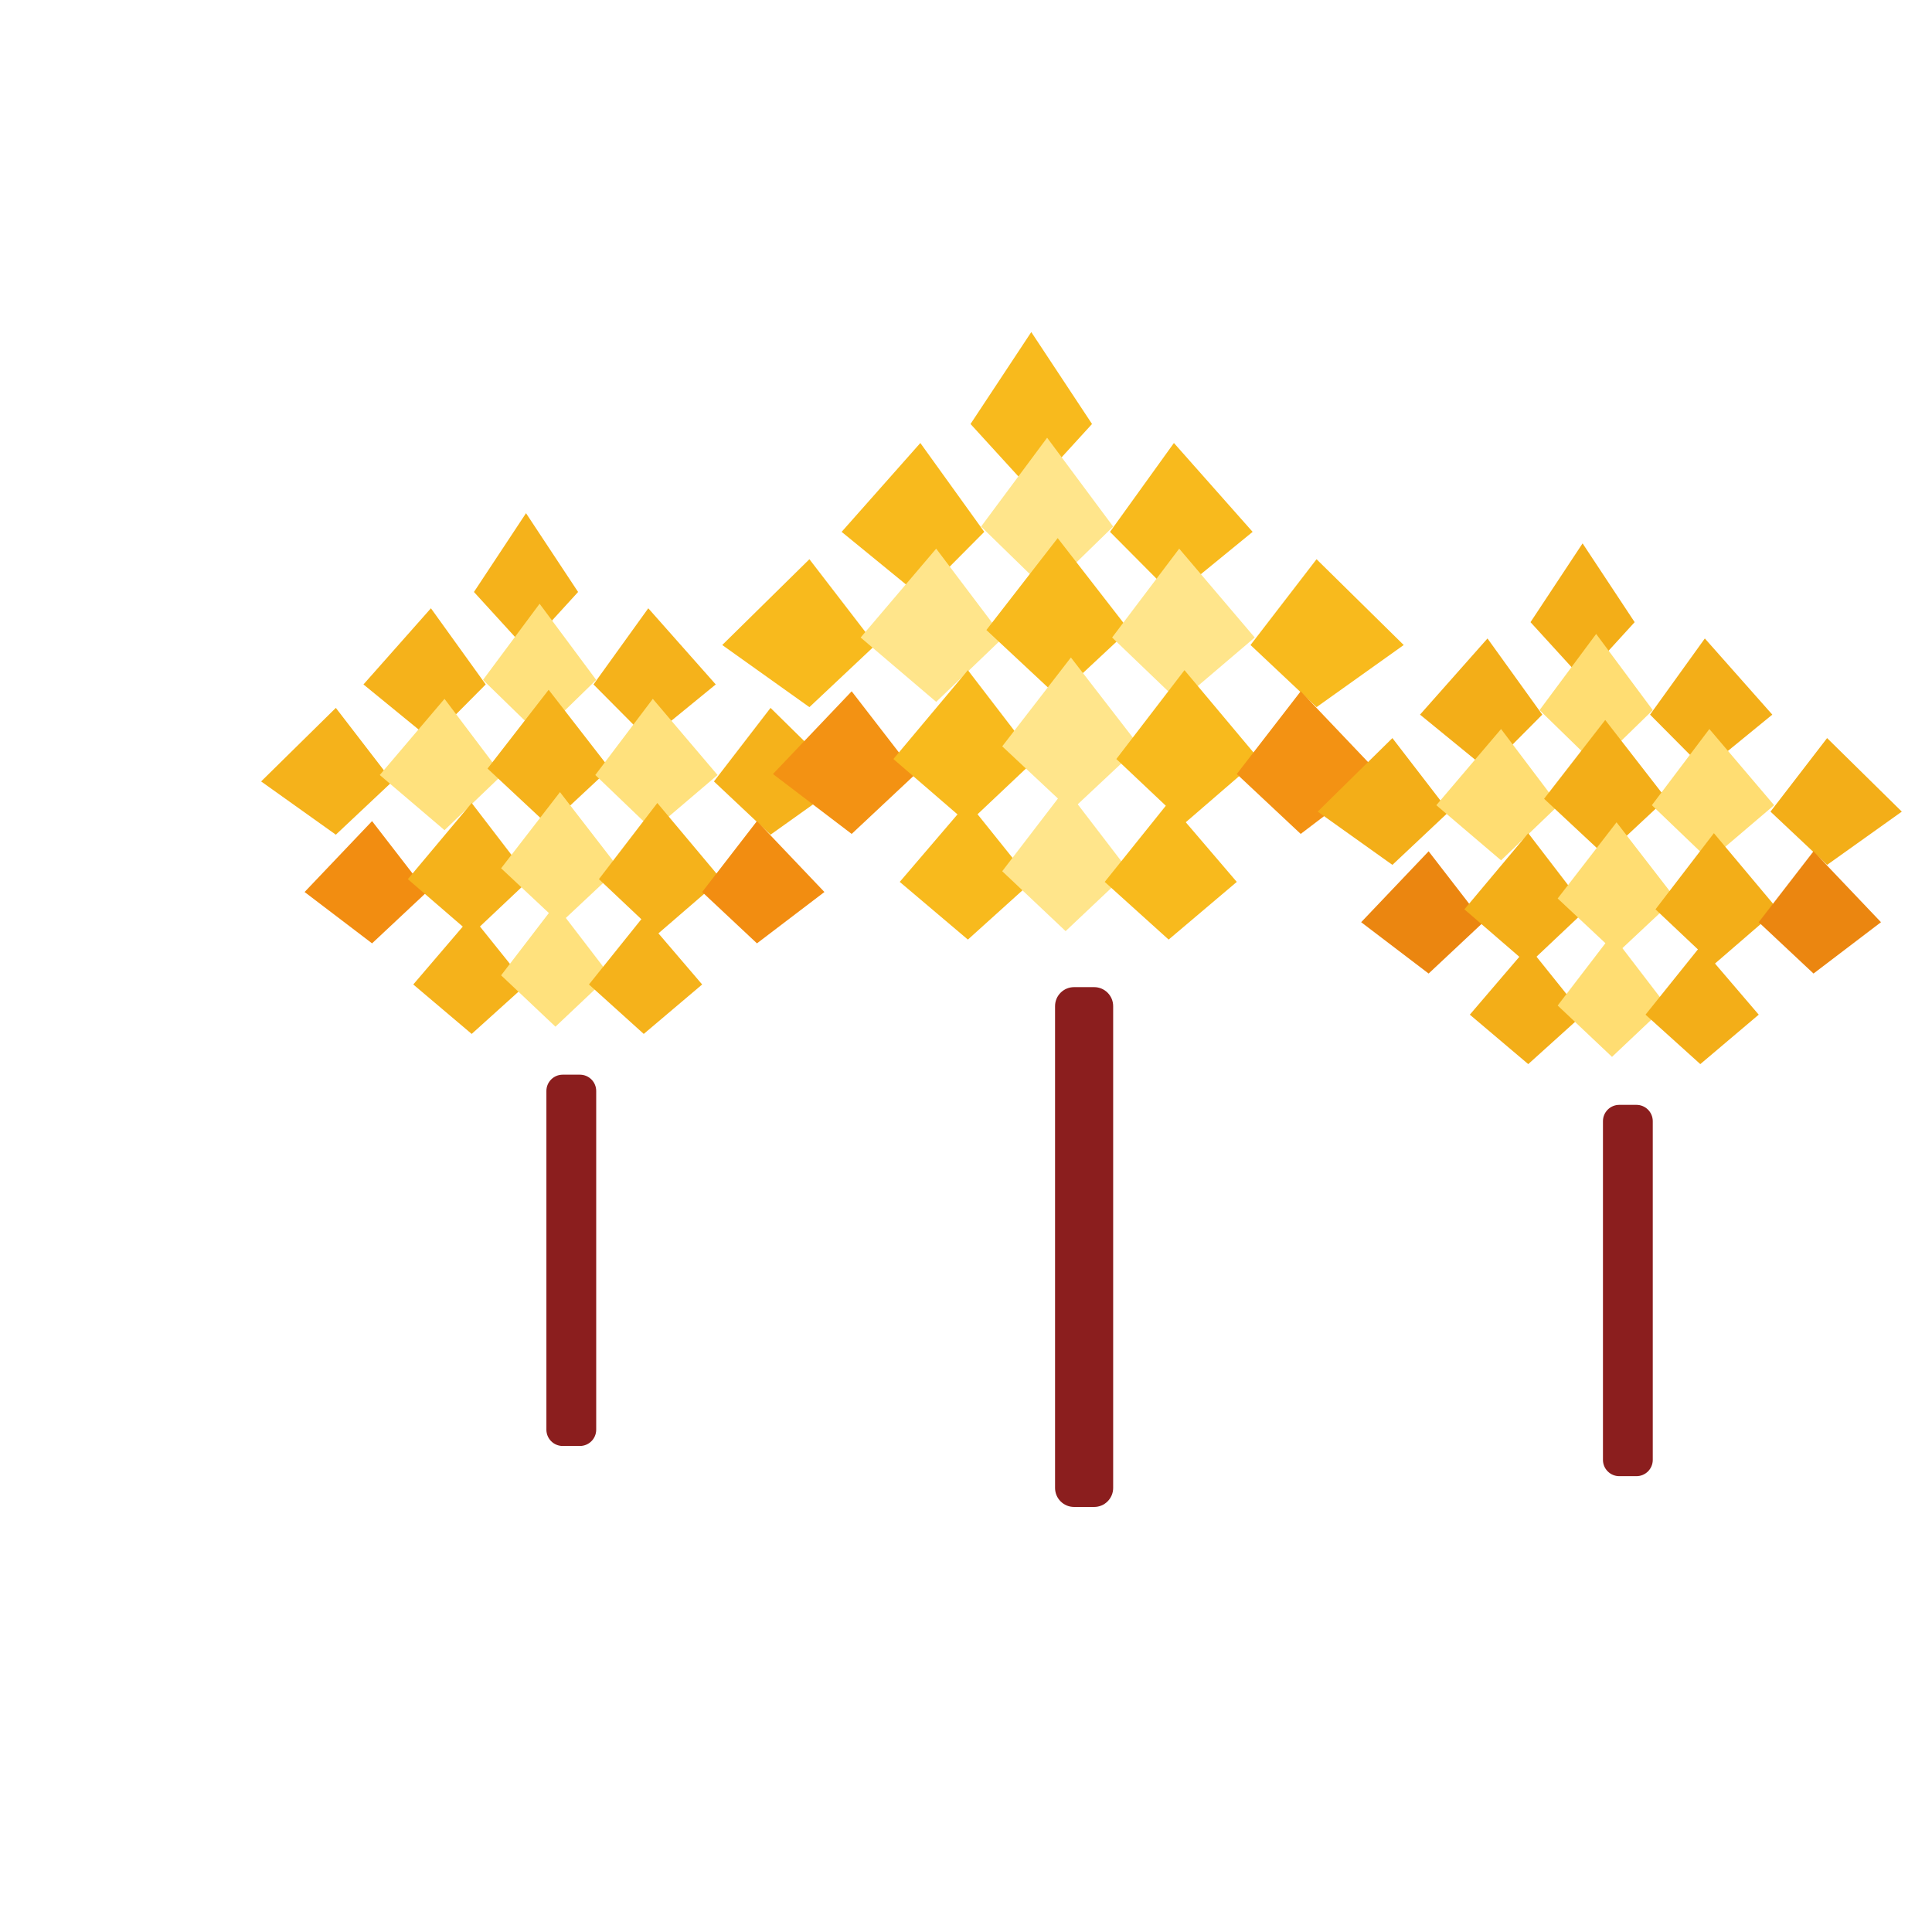
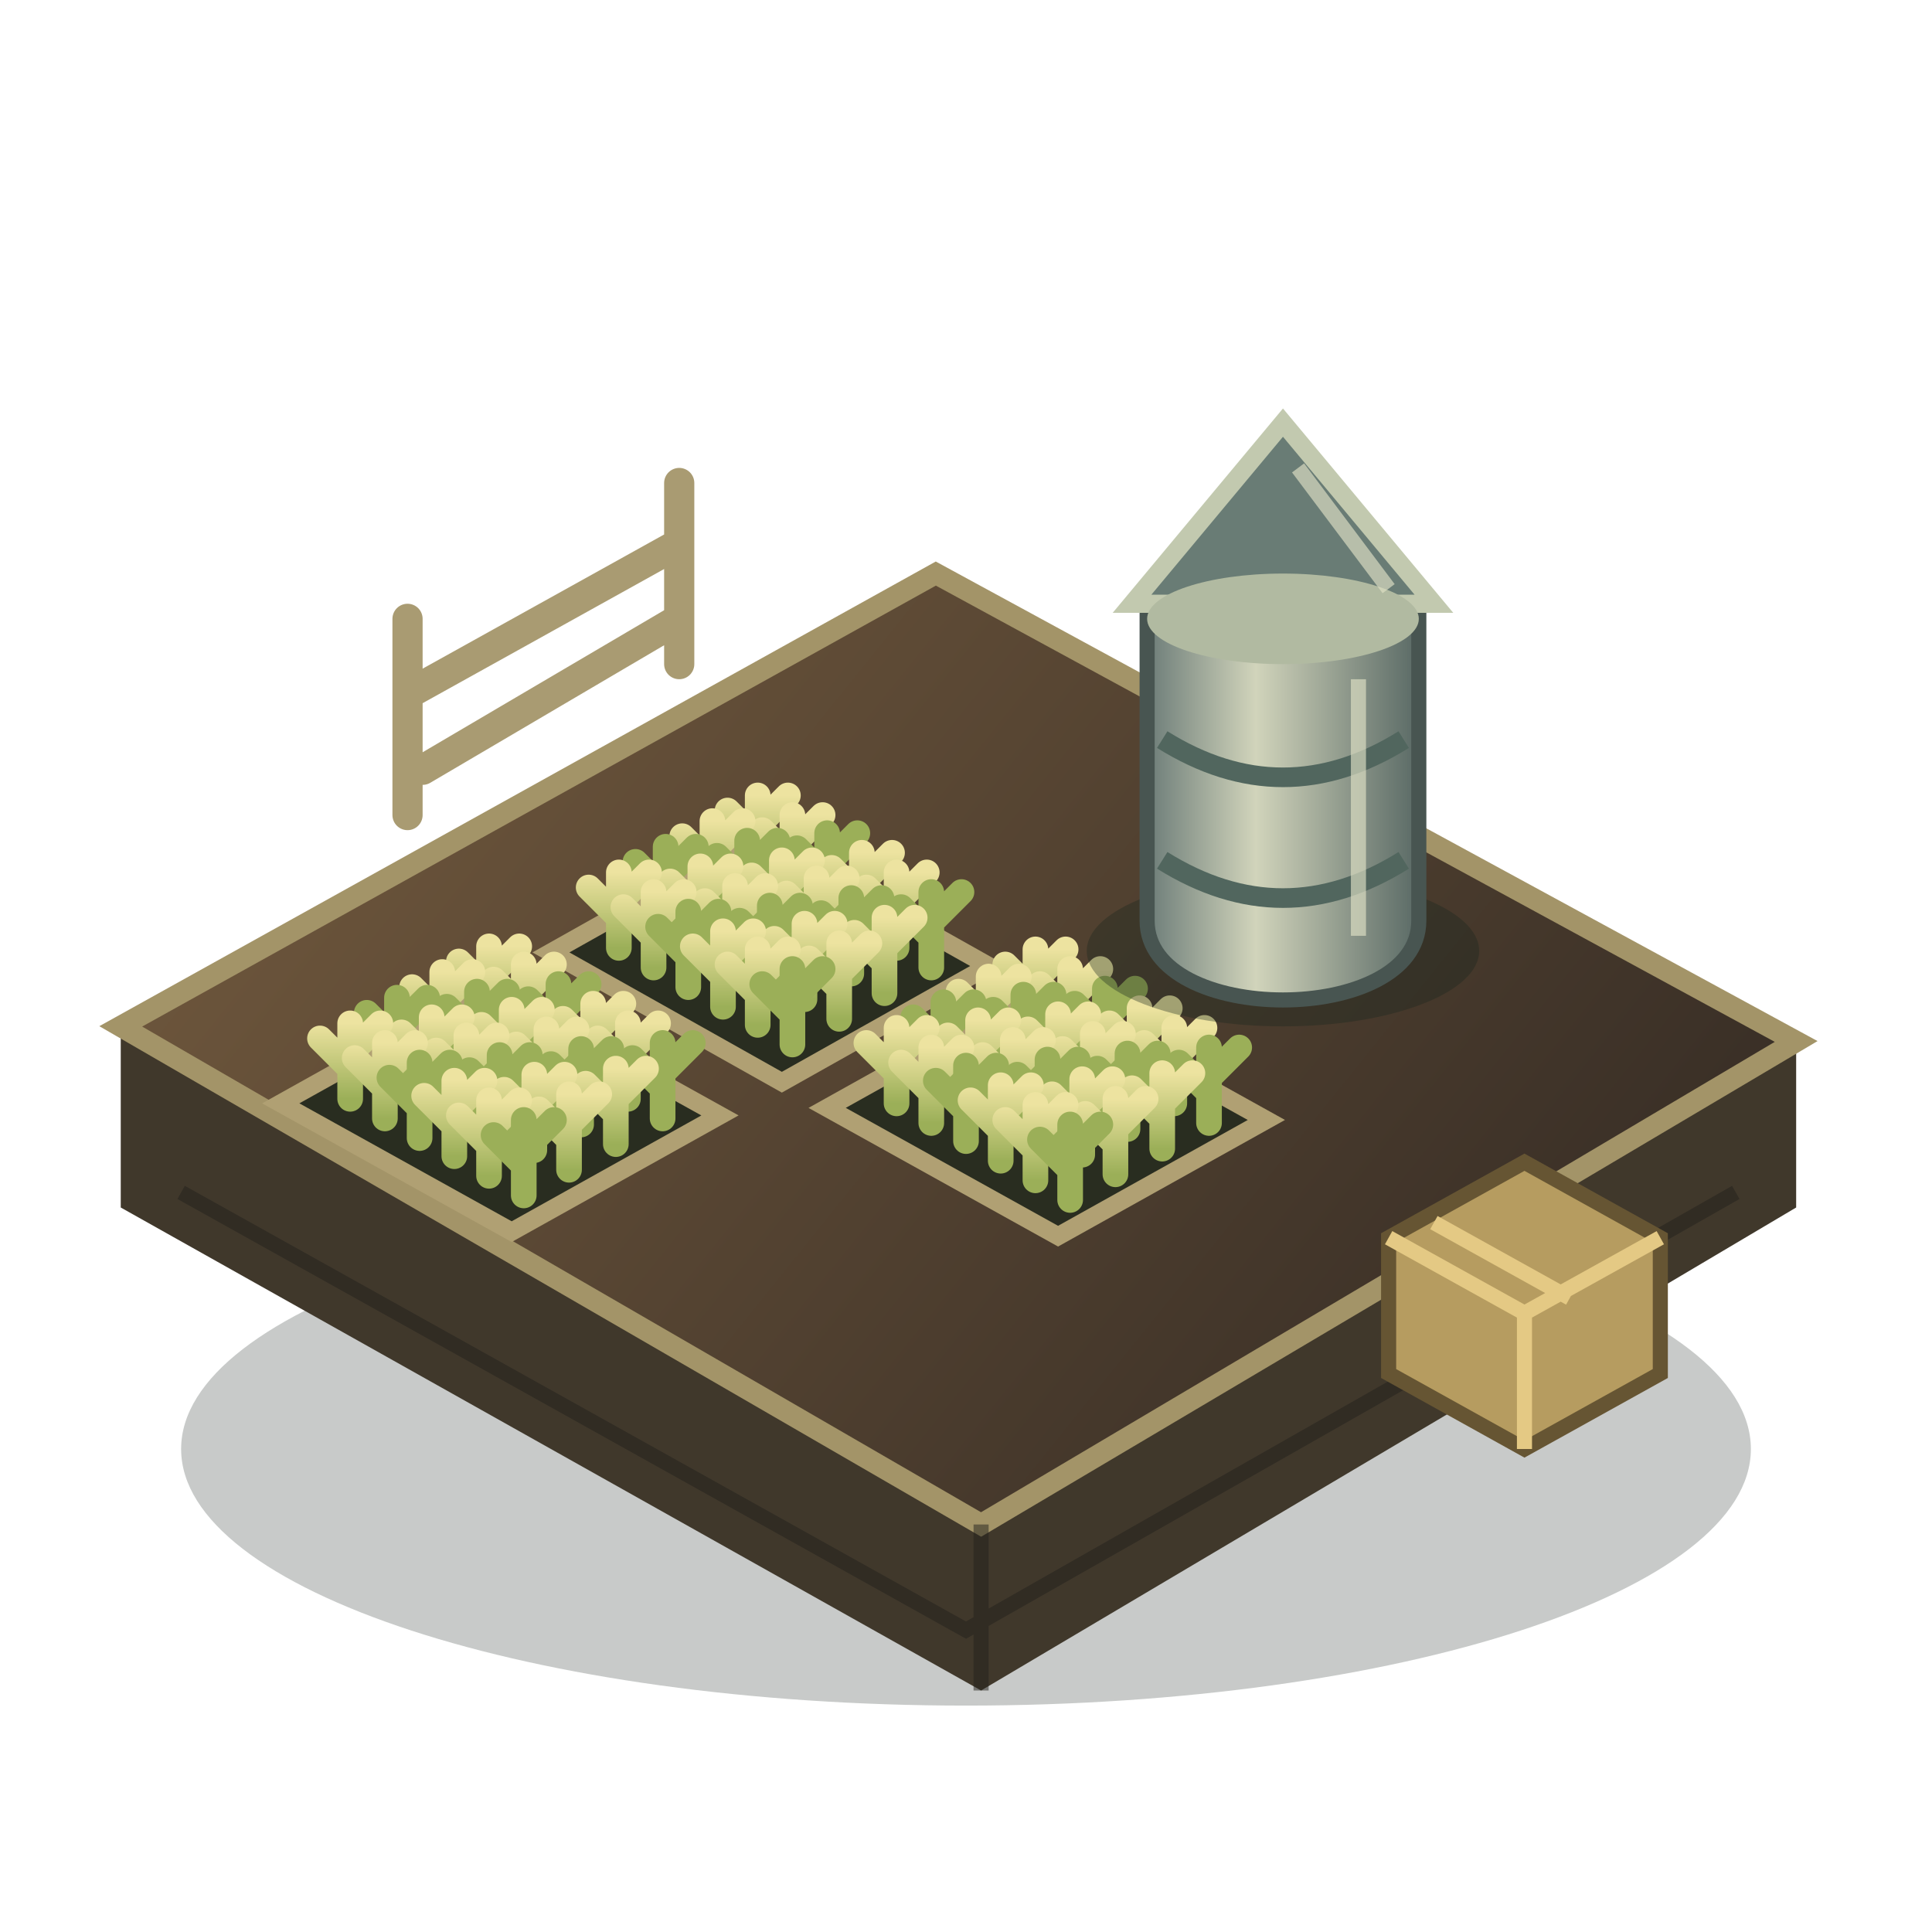
<svg xmlns="http://www.w3.org/2000/svg" width="128" height="128" viewBox="0 0 128 128" fill="none">
-   <rect x="36.2" y="71.2" width="3.3" height="24.6" rx="1.08" fill="#8B1E1E" />
-   <path d="M34.85 34L38.3 39.22L34.85 43L31.4 39.22Z" fill="#F5B21B" />
-   <path d="M28.55 40.3L32.18 45.346L28.55 49L24.08 45.346Z" fill="#F5B21B" />
-   <path d="M35.75 40L39.5 45.046L35.75 48.7L32 45.046Z" fill="#FFE17D" />
-   <path d="M42.95 40.3L47.42 45.346L42.95 49L39.32 45.346Z" fill="#F5B21B" />
-   <path d="M22.25 46.9L26 51.772L22.25 55.3L17.3 51.772Z" fill="#F5B21B" />
-   <path d="M29.45 46.3L33.26 51.346L29.45 55L25.16 51.346Z" fill="#FFE17D" />
-   <path d="M36.35 45.7L40.4 50.92L36.35 54.7L32.3 50.92Z" fill="#F5B21B" />
-   <path d="M43.25 46.3L47.54 51.346L43.25 55L39.44 51.346Z" fill="#FFE17D" />
-   <path d="M51.05 46.9L56 51.772L51.05 55.3L47.3 51.772Z" fill="#F5B21B" />
-   <path d="M24.65 54.4L28.28 59.098L24.65 62.5L20.18 59.098Z" fill="#F28D11" />
-   <path d="M31.25 53.2L35.12 58.246L31.25 61.9L27.02 58.246Z" fill="#F5B21B" />
-   <path d="M37.1 52.48L41 57.526L37.1 61.18L33.2 57.526Z" fill="#FFE17D" />
-   <path d="M43.55 53.2L47.78 58.246L43.55 61.9L39.68 58.246Z" fill="#F5B21B" />
-   <path d="M50.15 54.4L54.62 59.098L50.15 62.5L46.52 59.098Z" fill="#F28D11" />
-   <path d="M31.25 60.7L34.88 65.224L31.25 68.5L27.38 65.224Z" fill="#F5B21B" />
-   <path d="M36.8 59.92L40.4 64.618L36.8 68.02L33.2 64.618Z" fill="#FFE17D" />
-   <path d="M42.65 60.7L46.52 65.224L42.65 68.5L39.02 65.224Z" fill="#F5B21B" />
-   <rect x="69.9" y="65.4" width="3.85" height="34.44" rx="1.26" fill="#8B1E1E" />
-   <path d="M68.325 22L72.35 28.09L68.325 32.5L64.3 28.09Z" fill="#F8BA1D" />
-   <path d="M60.975 29.35L65.21 35.237L60.975 39.5L55.76 35.237Z" fill="#F8BA1D" />
-   <path d="M69.375 29L73.75 34.887L69.375 39.15L65 34.887Z" fill="#FFE58B" />
-   <path d="M77.775 29.35L82.99 35.237L77.775 39.5L73.54 35.237Z" fill="#F8BA1D" />
-   <path d="M53.625 37.05L58 42.734L53.625 46.85L47.85 42.734Z" fill="#F8BA1D" />
-   <path d="M62.025 36.35L66.47 42.237L62.025 46.5L57.02 42.237Z" fill="#FFE58B" />
-   <path d="M70.075 35.65L74.8 41.74L70.075 46.15L65.35 41.74Z" fill="#F8BA1D" />
-   <path d="M78.125 36.35L83.13 42.237L78.125 46.5L73.68 42.237Z" fill="#FFE58B" />
-   <path d="M87.225 37.05L93 42.734L87.225 46.85L82.85 42.734Z" fill="#F8BA1D" />
-   <path d="M56.425 45.8L60.66 51.281L56.425 55.25L51.21 51.281Z" fill="#F39213" />
-   <path d="M64.125 44.4L68.64 50.287L64.125 54.55L59.19 50.287Z" fill="#F8BA1D" />
-   <path d="M70.95 43.56L75.5 49.447L70.95 53.71L66.4 49.447Z" fill="#FFE58B" />
-   <path d="M78.475 44.4L83.41 50.287L78.475 54.55L73.96 50.287Z" fill="#F8BA1D" />
-   <path d="M86.175 45.8L91.39 51.281L86.175 55.25L81.94 51.281Z" fill="#F39213" />
-   <path d="M64.125 53.15L68.36 58.428L64.125 62.25L59.61 58.428Z" fill="#F8BA1D" />
-   <path d="M70.6 52.24L74.8 57.721L70.6 61.69L66.4 57.721Z" fill="#FFE58B" />
-   <path d="M77.425 53.15L81.94 58.428L77.425 62.25L73.19 58.428Z" fill="#F8BA1D" />
-   <rect x="106.2" y="73.2" width="3.3" height="24.6" rx="1.08" fill="#8B1E1E" />
-   <path d="M104.85 36L108.3 41.22L104.85 45L101.4 41.22Z" fill="#F3AE18" />
-   <path d="M98.55 42.3L102.18 47.346L98.55 51L94.08 47.346Z" fill="#F3AE18" />
-   <path d="M105.75 42L109.5 47.046L105.75 50.7L102 47.046Z" fill="#FFDD72" />
-   <path d="M112.95 42.3L117.42 47.346L112.95 51L109.32 47.346Z" fill="#F3AE18" />
-   <path d="M92.25 48.9L96 53.772L92.25 57.3L87.3 53.772Z" fill="#F3AE18" />
-   <path d="M99.45 48.3L103.26 53.346L99.45 57L95.16 53.346Z" fill="#FFDD72" />
-   <path d="M106.35 47.7L110.4 52.92L106.35 56.7L102.3 52.92Z" fill="#F3AE18" />
-   <path d="M113.25 48.3L117.54 53.346L113.25 57L109.44 53.346Z" fill="#FFDD72" />
-   <path d="M121.05 48.9L126 53.772L121.05 57.3L117.3 53.772Z" fill="#F3AE18" />
-   <path d="M94.65 56.4L98.28 61.098L94.65 64.5L90.18 61.098Z" fill="#EB8610" />
-   <path d="M101.25 55.2L105.12 60.246L101.25 63.9L97.02 60.246Z" fill="#F3AE18" />
-   <path d="M107.1 54.48L111 59.526L107.1 63.18L103.2 59.526Z" fill="#FFDD72" />
-   <path d="M113.55 55.2L117.78 60.246L113.55 63.9L109.68 60.246Z" fill="#F3AE18" />
-   <path d="M120.15 56.4L124.62 61.098L120.15 64.5L116.52 61.098Z" fill="#EB8610" />
-   <path d="M101.25 62.7L104.88 67.224L101.25 70.5L97.38 67.224Z" fill="#F3AE18" />
-   <path d="M106.8 61.92L110.4 66.618L106.8 70.02L103.2 66.618Z" fill="#FFDD72" />
-   <path d="M112.65 62.7L116.52 67.224L112.65 70.5L109.02 67.224Z" fill="#F3AE18" />
+   <defs>
+     <linearGradient id="farm1soil" x1="20" y1="40" x2="102" y2="106" gradientUnits="userSpaceOnUse">
+       <stop stop-color="#70583d" />
+       <stop offset="1" stop-color="#342b24" />
+     </linearGradient>
+     <linearGradient id="farm1metal">
+       <stop stop-color="#6c7c78" />
+       <stop offset=".4" stop-color="#d1d4bb" />
+       <stop offset="1" stop-color="#596965" />
+     </linearGradient>
+     <linearGradient id="farm1crop" x2="0" y2="1">
+       <stop stop-color="#ede3a0" />
+       <stop offset="1" stop-color="#9baf58" />
+     </linearGradient>
+   </defs>
+   <ellipse cx="64" cy="96" rx="52" ry="17" fill="#17231c" opacity=".24" />
+   <path d="M8 68L62 38L119 69V80L65 112L8 80Z" fill="#40382b" />
+   <path d="M8 68L62 38L119 69L65 101Z" fill="url(#farm1soil)" stroke="#a39468" stroke-width="1.4" />
+   <path d="M65 101V112M12 79L64 108L115 79" stroke="#211f1b" opacity=".5" />
+   <polygon points="50.2,55.4 65.5,64.0 51.8,71.7 36.5,63.1" fill="#292d20" stroke="#b0a073" stroke-width="1.2" />
+   <path d="M50.2 57.7v-5m0 3l-2-2m2 1l2-2" stroke="url(#farm1crop)" stroke-width="1.7" stroke-linecap="round" />
+   <path d="M52.5 59.0v-5m0 3l-2-2m2 1l2-2" stroke="url(#farm1crop)" stroke-width="1.7" stroke-linecap="round" />
+   <path d="M54.8 60.2v-5m0 3l-2-2m2 1l2-2" stroke="#9baf58" stroke-width="1.7" stroke-linecap="round" />
+   <path d="M57.1 61.5v-5m0 3l-2-2m2 1l2-2" stroke="url(#farm1crop)" stroke-width="1.7" stroke-linecap="round" />
+   <path d="M59.4 62.8v-5m0 3l-2-2m2 1l2-2" stroke="url(#farm1crop)" stroke-width="1.7" stroke-linecap="round" />
+   <path d="M61.7 64.1v-5m0 3l-2-2m2 1l2-2" stroke="#9baf58" stroke-width="1.7" stroke-linecap="round" />
+   <path d="M47.2 59.4v-5m0 3l-2-2m2 1l2-2" stroke="url(#farm1crop)" stroke-width="1.7" stroke-linecap="round" />
+   <path d="M49.5 60.7v-5m0 3l-2-2m2 1l2-2" stroke="#9baf58" stroke-width="1.7" stroke-linecap="round" />
+   <path d="M51.8 62.0v-5m0 3l-2-2m2 1l2-2" stroke="url(#farm1crop)" stroke-width="1.7" stroke-linecap="round" />
+   <path d="M54.1 63.2v-5m0 3l-2-2m2 1l2-2" stroke="url(#farm1crop)" stroke-width="1.7" stroke-linecap="round" />
+   <path d="M56.4 64.5v-5m0 3l-2-2m2 1l2-2" stroke="#9baf58" stroke-width="1.7" stroke-linecap="round" />
+   <path d="M58.6 65.8v-5m0 3l-2-2m2 1l2-2" stroke="url(#farm1crop)" stroke-width="1.7" stroke-linecap="round" />
+   <path d="M44.1 61.1v-5m0 3l-2-2m2 1l2-2" stroke="#9baf58" stroke-width="1.7" stroke-linecap="round" />
+   <path d="M46.4 62.4v-5m0 3l-2-2m2 1l2-2" stroke="url(#farm1crop)" stroke-width="1.7" stroke-linecap="round" />
+   <path d="M48.7 63.7v-5m0 3l-2-2m2 1l2-2" stroke="url(#farm1crop)" stroke-width="1.7" stroke-linecap="round" />
+   <path d="M51.0 65.0v-5m0 3l-2-2m2 1l2-2" stroke="#9baf58" stroke-width="1.7" stroke-linecap="round" />
+   <path d="M53.3 66.2v-5m0 3l-2-2m2 1l2-2" stroke="url(#farm1crop)" stroke-width="1.7" stroke-linecap="round" />
+   <path d="M55.6 67.5v-5m0 3l-2-2m2 1l2-2" stroke="url(#farm1crop)" stroke-width="1.7" stroke-linecap="round" />
+   <path d="M41.0 62.8v-5m0 3l-2-2m2 1l2-2" stroke="url(#farm1crop)" stroke-width="1.7" stroke-linecap="round" />
+   <path d="M43.3 64.1v-5m0 3l-2-2m2 1l2-2" stroke="url(#farm1crop)" stroke-width="1.7" stroke-linecap="round" />
+   <path d="M45.6 65.4v-5m0 3l-2-2m2 1l2-2" stroke="#9baf58" stroke-width="1.7" stroke-linecap="round" />
+   <path d="M47.9 66.7v-5m0 3l-2-2m2 1l2-2" stroke="url(#farm1crop)" stroke-width="1.7" stroke-linecap="round" />
+   <path d="M50.2 67.9v-5m0 3l-2-2m2 1l2-2" stroke="url(#farm1crop)" stroke-width="1.7" stroke-linecap="round" />
+   <path d="M52.5 69.2v-5m0 3l-2-2m2 1l2-2" stroke="#9baf58" stroke-width="1.7" stroke-linecap="round" />
+   <polygon points="68.6,65.7 83.9,74.2 70.1,81.9 54.8,73.4" fill="#292d20" stroke="#b0a073" stroke-width="1.2" />
+   <path d="M68.6 67.9v-5m0 3l-2-2m2 1l2-2" stroke="url(#farm1crop)" stroke-width="1.7" stroke-linecap="round" />
+   <path d="M70.9 69.2v-5m0 3l-2-2m2 1l2-2" stroke="url(#farm1crop)" stroke-width="1.7" stroke-linecap="round" />
+   <path d="M73.2 70.5v-5m0 3l-2-2m2 1l2-2" stroke="#9baf58" stroke-width="1.7" stroke-linecap="round" />
+   <path d="M75.5 71.8v-5m0 3l-2-2m2 1l2-2" stroke="url(#farm1crop)" stroke-width="1.7" stroke-linecap="round" />
+   <path d="M77.8 73.1v-5m0 3l-2-2m2 1l2-2" stroke="url(#farm1crop)" stroke-width="1.7" stroke-linecap="round" />
+   <path d="M80.1 74.4v-5m0 3l-2-2m2 1l2-2" stroke="#9baf58" stroke-width="1.7" stroke-linecap="round" />
+   <path d="M65.5 69.7v-5m0 3l-2-2m2 1l2-2" stroke="url(#farm1crop)" stroke-width="1.7" stroke-linecap="round" />
+   <path d="M67.8 70.9v-5m0 3l-2-2m2 1l2-2" stroke="#9baf58" stroke-width="1.7" stroke-linecap="round" />
+   <path d="M70.1 72.2v-5m0 3l-2-2m2 1l2-2" stroke="url(#farm1crop)" stroke-width="1.7" stroke-linecap="round" />
+   <path d="M72.4 73.5v-5m0 3l-2-2m2 1l2-2" stroke="url(#farm1crop)" stroke-width="1.7" stroke-linecap="round" />
+   <path d="M74.7 74.8v-5m0 3l-2-2m2 1l2-2" stroke="#9baf58" stroke-width="1.7" stroke-linecap="round" />
+   <path d="M77.0 76.1v-5m0 3l-2-2m2 1l2-2" stroke="url(#farm1crop)" stroke-width="1.7" stroke-linecap="round" />
+   <path d="M62.5 71.4v-5m0 3l-2-2m2 1l2-2" stroke="#9baf58" stroke-width="1.7" stroke-linecap="round" />
+   <path d="M64.8 72.6v-5m0 3l-2-2m2 1l2-2" stroke="url(#farm1crop)" stroke-width="1.7" stroke-linecap="round" />
+   <path d="M67.1 73.9v-5m0 3l-2-2m2 1l2-2" stroke="url(#farm1crop)" stroke-width="1.7" stroke-linecap="round" />
+   <path d="M69.4 75.2v-5m0 3l-2-2m2 1l2-2" stroke="#9baf58" stroke-width="1.7" stroke-linecap="round" />
+   <path d="M71.7 76.5v-5m0 3l-2-2m2 1l2-2" stroke="url(#farm1crop)" stroke-width="1.7" stroke-linecap="round" />
+   <path d="M73.9 77.8v-5m0 3l-2-2m2 1l2-2" stroke="url(#farm1crop)" stroke-width="1.7" stroke-linecap="round" />
+   <path d="M59.4 73.1v-5m0 3l-2-2m2 1l2-2" stroke="url(#farm1crop)" stroke-width="1.7" stroke-linecap="round" />
+   <path d="M61.7 74.4v-5m0 3l-2-2m2 1l2-2" stroke="url(#farm1crop)" stroke-width="1.7" stroke-linecap="round" />
+   <path d="M64.0 75.6v-5m0 3l-2-2m2 1l2-2" stroke="#9baf58" stroke-width="1.7" stroke-linecap="round" />
+   <path d="M66.3 76.9v-5m0 3l-2-2m2 1l2-2" stroke="url(#farm1crop)" stroke-width="1.7" stroke-linecap="round" />
+   <path d="M68.6 78.2v-5m0 3l-2-2m2 1l2-2" stroke="url(#farm1crop)" stroke-width="1.7" stroke-linecap="round" />
+   <path d="M70.9 79.5v-5m0 3l-2-2m2 1l2-2" stroke="#9baf58" stroke-width="1.7" stroke-linecap="round" />
+   <polygon points="32.4,65.4 47.7,73.9 33.9,81.6 18.6,73.1" fill="#292d20" stroke="#b0a073" stroke-width="1.2" />
+   <path d="M32.4 67.7v-5m0 3l-2-2m2 1l2-2" stroke="url(#farm1crop)" stroke-width="1.7" stroke-linecap="round" />
+   <path d="M34.7 68.9v-5m0 3l-2-2m2 1l2-2" stroke="url(#farm1crop)" stroke-width="1.7" stroke-linecap="round" />
+   <path d="M37.0 70.2v-5m0 3l-2-2m2 1l2-2" stroke="#9baf58" stroke-width="1.7" stroke-linecap="round" />
+   <path d="M39.3 71.5v-5m0 3l-2-2m2 1l2-2" stroke="url(#farm1crop)" stroke-width="1.7" stroke-linecap="round" />
+   <path d="M41.6 72.8v-5m0 3l-2-2m2 1l2-2" stroke="url(#farm1crop)" stroke-width="1.7" stroke-linecap="round" />
+   <path d="M43.9 74.1v-5m0 3l-2-2m2 1l2-2" stroke="#9baf58" stroke-width="1.7" stroke-linecap="round" />
+   <path d="M29.3 69.4v-5m0 3l-2-2m2 1l2-2" stroke="url(#farm1crop)" stroke-width="1.7" stroke-linecap="round" />
+   <path d="M31.6 70.7v-5m0 3l-2-2m2 1l2-2" stroke="#9baf58" stroke-width="1.7" stroke-linecap="round" />
+   <path d="M33.9 71.9v-5m0 3l-2-2m2 1l2-2" stroke="url(#farm1crop)" stroke-width="1.7" stroke-linecap="round" />
+   <path d="M36.2 73.2v-5m0 3l-2-2m2 1l2-2" stroke="url(#farm1crop)" stroke-width="1.7" stroke-linecap="round" />
+   <path d="M38.5 74.5v-5m0 3l-2-2m2 1l2-2" stroke="#9baf58" stroke-width="1.7" stroke-linecap="round" />
+   <path d="M40.8 75.8v-5m0 3l-2-2m2 1l2-2" stroke="url(#farm1crop)" stroke-width="1.7" stroke-linecap="round" />
+   <path d="M26.3 71.1v-5m0 3l-2-2m2 1l2-2" stroke="#9baf58" stroke-width="1.7" stroke-linecap="round" />
+   <path d="M28.6 72.4v-5m0 3l-2-2m2 1l2-2" stroke="url(#farm1crop)" stroke-width="1.7" stroke-linecap="round" />
+   <path d="M30.9 73.6v-5m0 3l-2-2m2 1l2-2" stroke="url(#farm1crop)" stroke-width="1.7" stroke-linecap="round" />
+   <path d="M33.1 74.9v-5m0 3l-2-2m2 1l2-2" stroke="#9baf58" stroke-width="1.7" stroke-linecap="round" />
+   <path d="M35.4 76.2v-5m0 3l-2-2m2 1l2-2" stroke="url(#farm1crop)" stroke-width="1.7" stroke-linecap="round" />
+   <path d="M37.7 77.5v-5m0 3l-2-2m2 1l2-2" stroke="url(#farm1crop)" stroke-width="1.7" stroke-linecap="round" />
+   <path d="M23.2 72.8v-5m0 3l-2-2m2 1l2-2" stroke="url(#farm1crop)" stroke-width="1.7" stroke-linecap="round" />
+   <path d="M25.5 74.1v-5m0 3l-2-2m2 1l2-2" stroke="url(#farm1crop)" stroke-width="1.7" stroke-linecap="round" />
+   <path d="M27.8 75.4v-5m0 3l-2-2m2 1l2-2" stroke="#9baf58" stroke-width="1.7" stroke-linecap="round" />
+   <path d="M30.1 76.6v-5m0 3l-2-2m2 1l2-2" stroke="url(#farm1crop)" stroke-width="1.7" stroke-linecap="round" />
+   <path d="M32.4 77.9v-5m0 3l-2-2m2 1l2-2" stroke="url(#farm1crop)" stroke-width="1.7" stroke-linecap="round" />
+   <path d="M34.7 79.2v-5m0 3l-2-2m2 1l2-2" stroke="#9baf58" stroke-width="1.7" stroke-linecap="round" />
+   <ellipse cx="85" cy="63" rx="13" ry="5" fill="#18261c" opacity=".35" />
+   <path d="M76 40H94V61C94 68 76 68 76 61Z" fill="url(#farm1metal)" stroke="#485551" />
+   <path d="M75 40L85 28L95 40Z" fill="#697c75" stroke="#c2c9af" stroke-width="1.2" />
+   <ellipse cx="85" cy="41" rx="9" ry="3" fill="#b1baa1" />
+   <path d="M77 49Q85 54 93 49M77 57Q85 62 93 57" stroke="#51665e" stroke-width="1.3" />
+   <path d="M86 31L92 39M90 45V62" stroke="#e1e2c6" opacity=".65" />
+   <path d="M27 54V41M45 44V32M27 46L45 36M28 51L45 41" stroke="#a99b72" stroke-width="2" stroke-linecap="round" />
+   <path d="M92 82L101 77L110 82V91L101 96L92 91Z" fill="#b69c60" stroke="#665533" />
+   <path d="M92 82L101 87L110 82M101 87V96M95 81L104 86" stroke="#e4c984" />
</svg>
